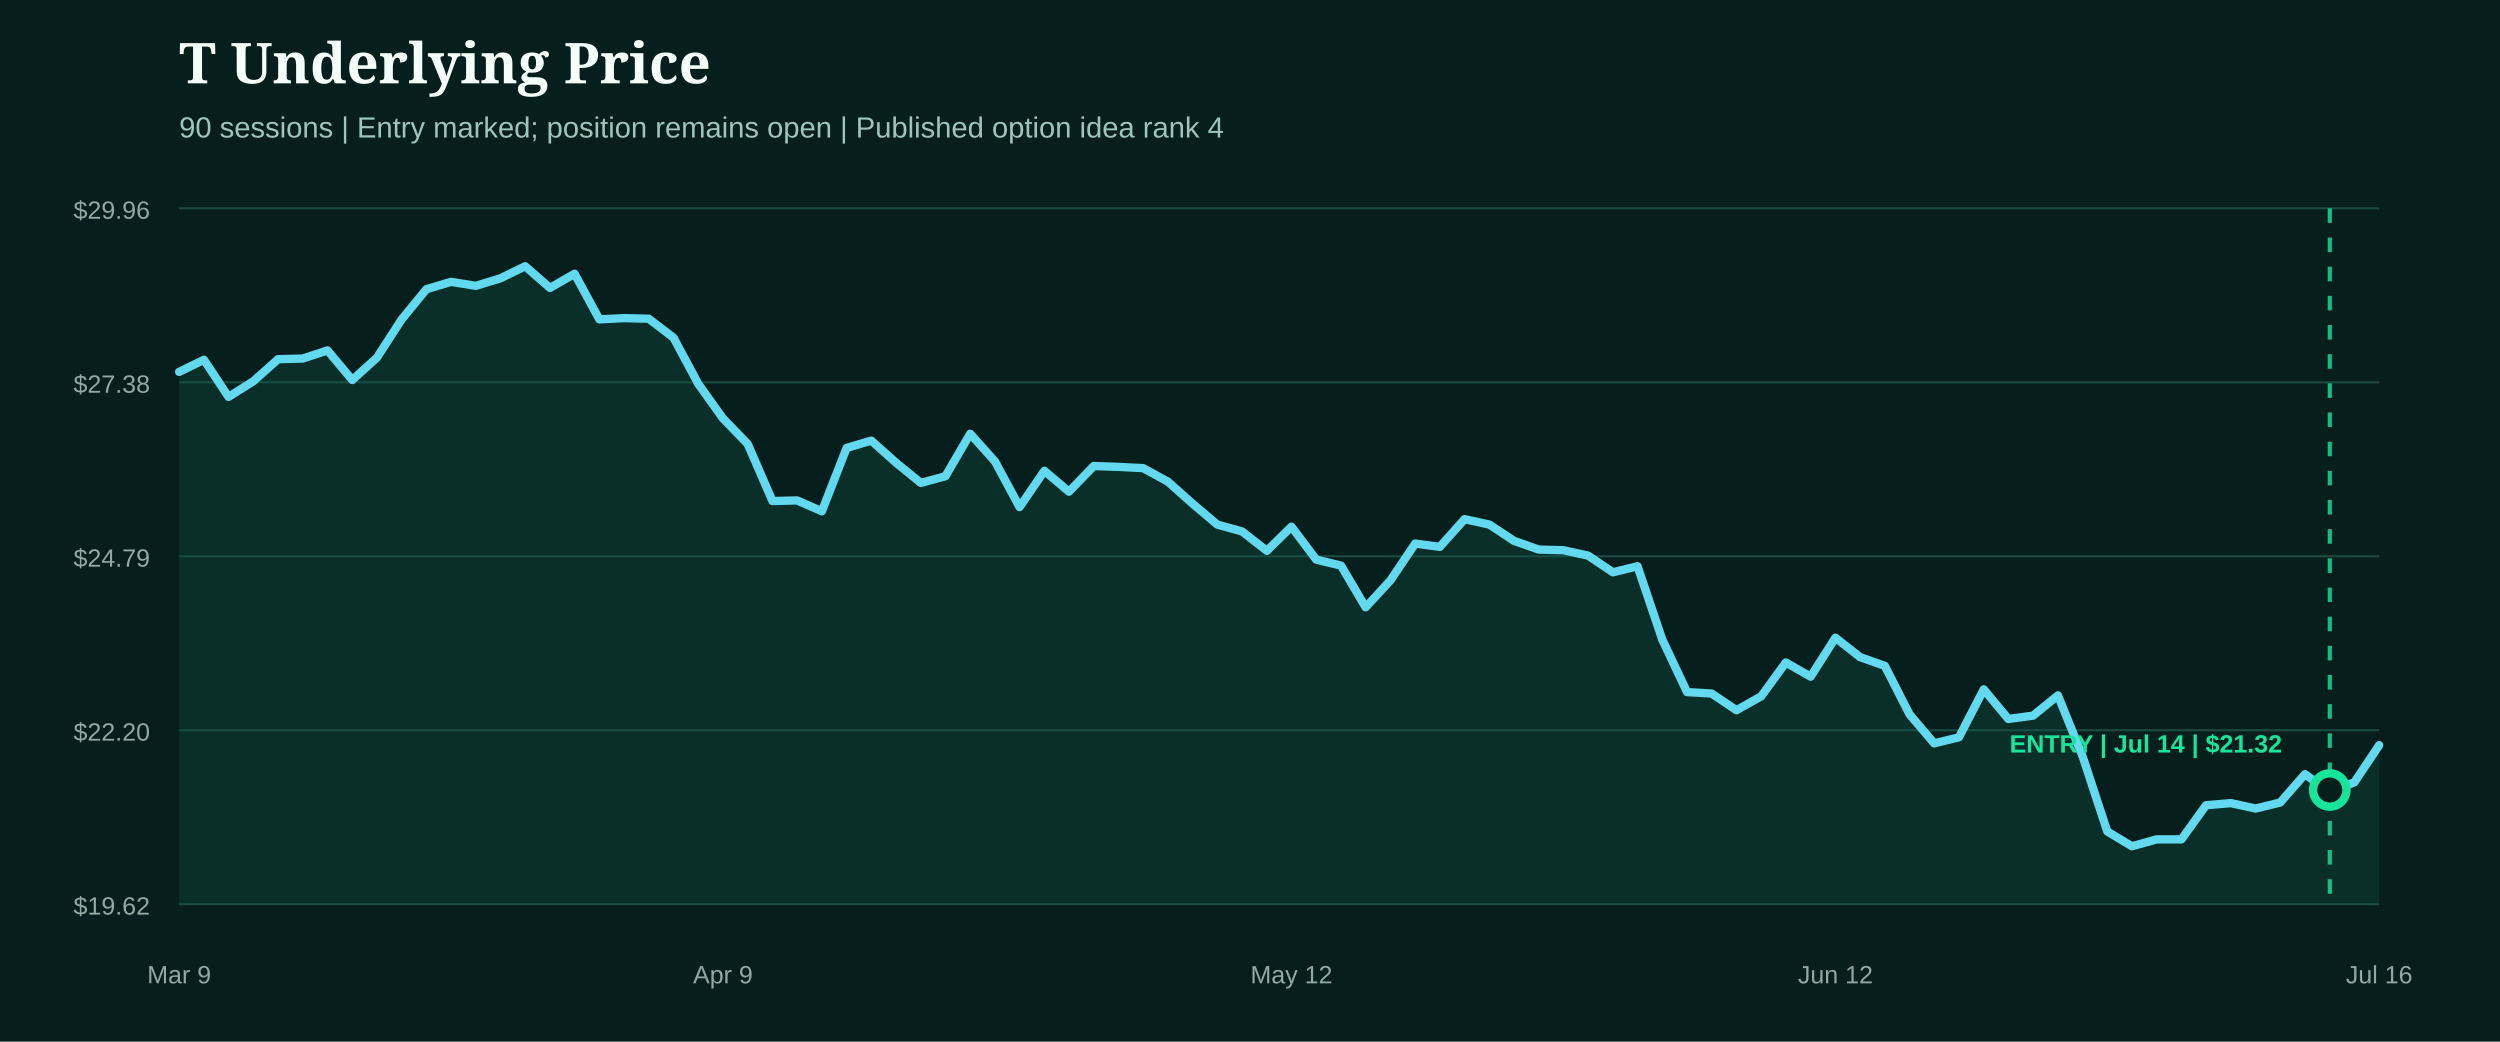
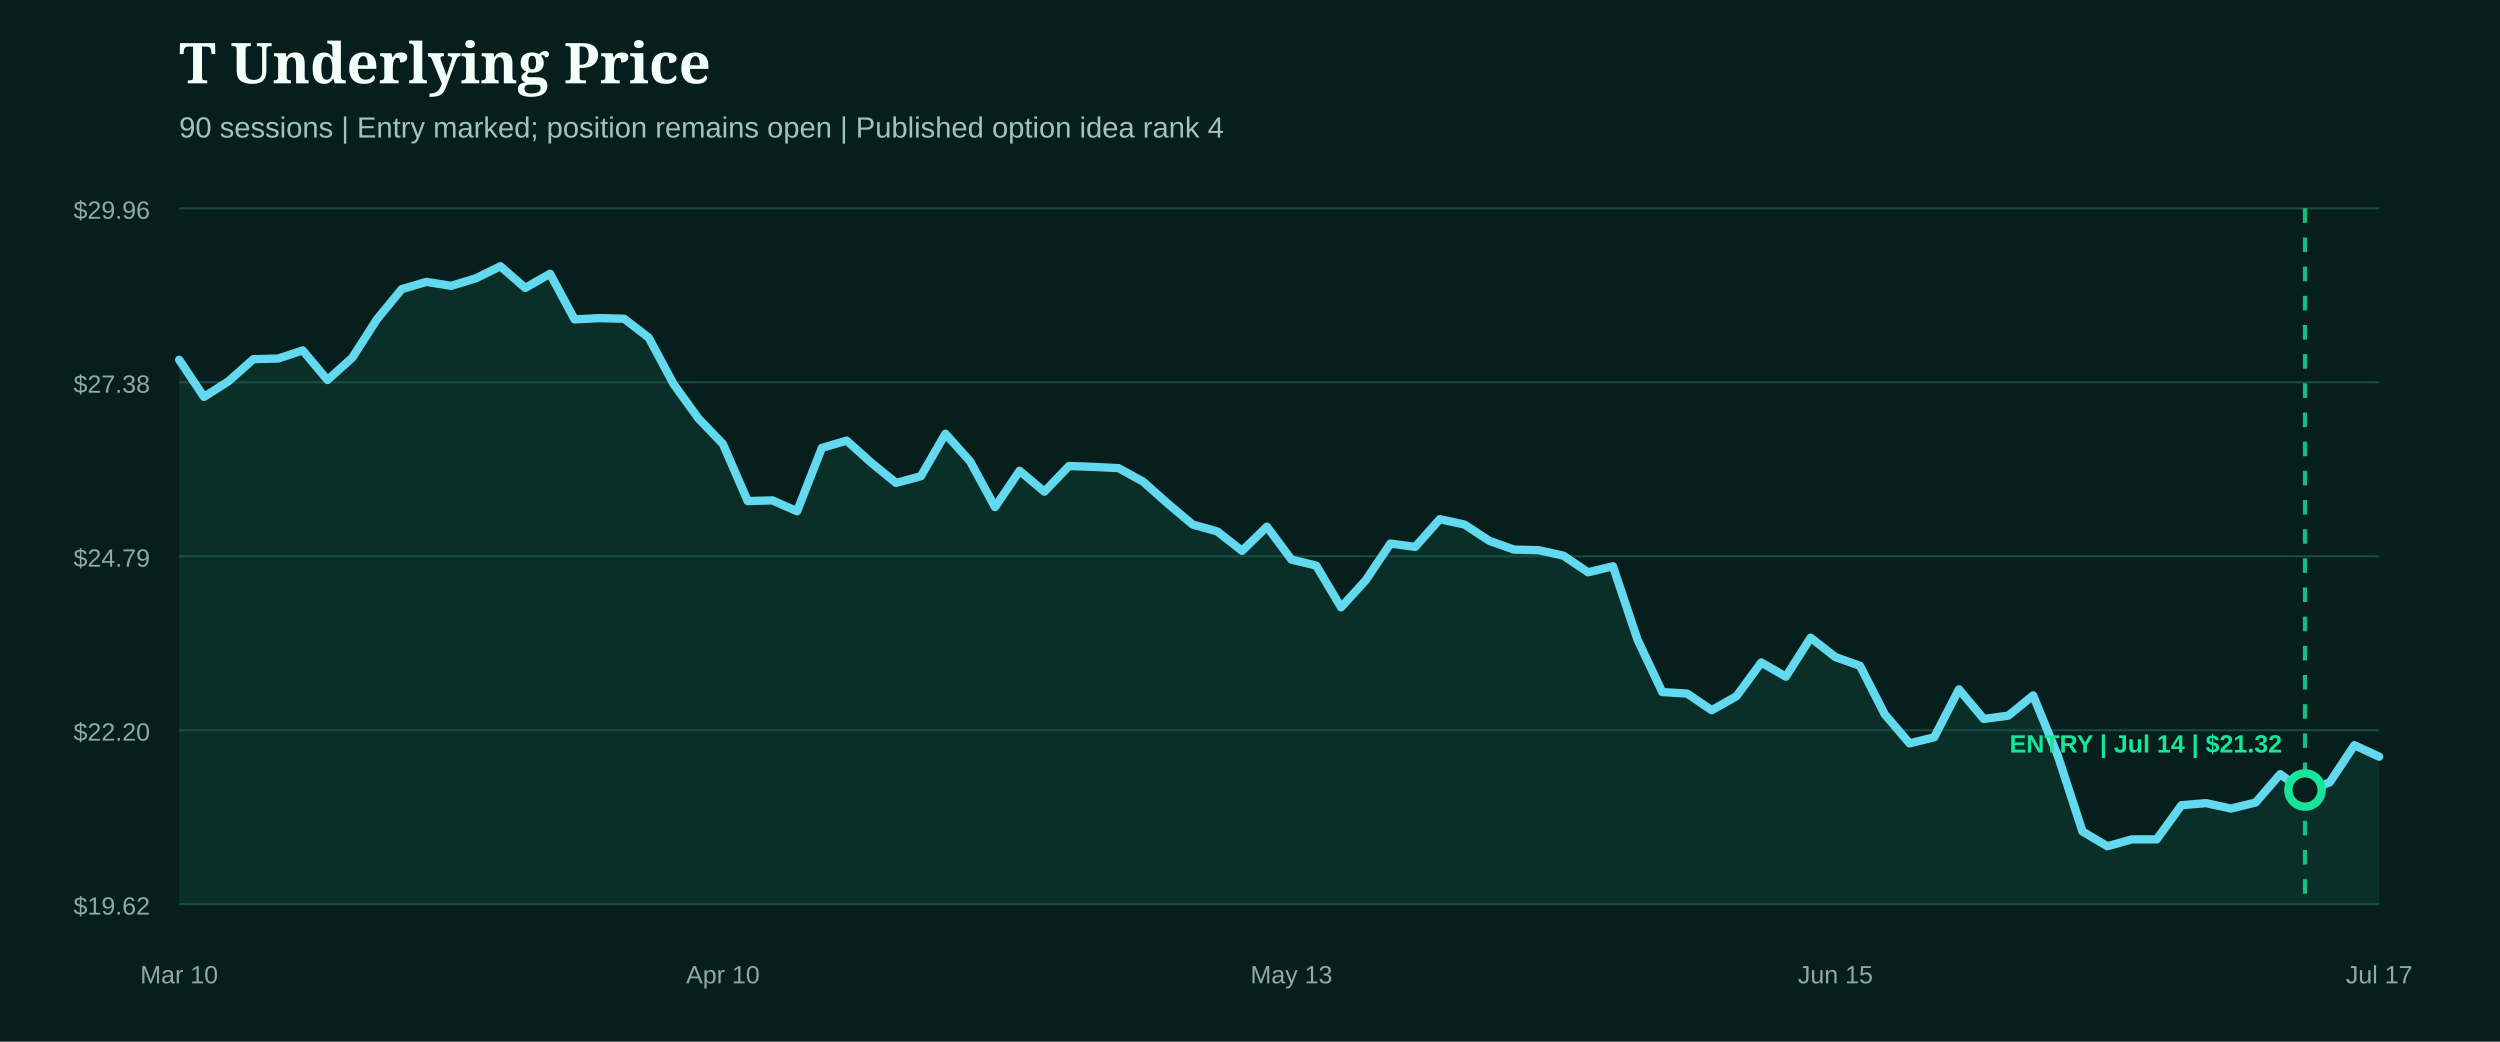
<svg xmlns="http://www.w3.org/2000/svg" width="1200" height="500" viewBox="0 0 1200 500" role="img" aria-label="T underlying price from entry">
  <rect width="1200" height="500" fill="#071f1c" />
  <style>.head{fill:#f4fff9;font:800 27px Georgia,serif}.sub{fill:#9fc4bb;font:14px Arial,sans-serif}.axis{fill:#8eaaa3;font:12px Arial,sans-serif}.marker{font:800 12px Arial,sans-serif}</style>
  <text x="86" y="40" class="head">T Underlying Price</text>
  <text x="86" y="66" class="sub">90 sessions | Entry marked; position remains open | Published option idea rank 4</text>
  <line x1="86" x2="1142" y1="100.0" y2="100.0" stroke="#1b4a42" stroke-width="1" />
  <text x="72" y="105.0" text-anchor="end" class="axis">$29.96</text>
  <line x1="86" x2="1142" y1="183.5" y2="183.5" stroke="#1b4a42" stroke-width="1" />
  <text x="72" y="188.5" text-anchor="end" class="axis">$27.38</text>
  <line x1="86" x2="1142" y1="267.0" y2="267.0" stroke="#1b4a42" stroke-width="1" />
  <text x="72" y="272.0" text-anchor="end" class="axis">$24.79</text>
  <line x1="86" x2="1142" y1="350.5" y2="350.5" stroke="#1b4a42" stroke-width="1" />
  <text x="72" y="355.5" text-anchor="end" class="axis">$22.20</text>
  <line x1="86" x2="1142" y1="434.0" y2="434.0" stroke="#1b4a42" stroke-width="1" />
  <text x="72" y="439.0" text-anchor="end" class="axis">$19.62</text>
-   <path d="M86.0,178.5 L97.9,172.7 L109.7,190.5 L121.6,183.0 L133.5,172.4 L145.3,172.1 L157.2,168.2 L169.1,182.4 L180.9,171.7 L192.8,153.3 L204.7,138.8 L216.5,135.3 L228.4,137.2 L240.2,133.6 L252.1,127.8 L264.0,138.2 L275.8,131.4 L287.7,153.3 L299.6,152.7 L311.4,153.0 L323.3,162.1 L335.2,184.3 L347.0,200.8 L358.9,213.1 L370.8,240.5 L382.6,240.2 L394.5,245.4 L406.4,215.0 L418.2,211.5 L430.1,222.1 L442.0,231.8 L453.8,228.6 L465.7,208.2 L477.6,221.5 L489.4,243.4 L501.3,226.0 L513.1,236.0 L525.0,223.7 L536.9,224.1 L548.7,224.7 L560.6,231.2 L572.5,241.8 L584.3,251.8 L596.2,255.1 L608.1,264.4 L619.9,252.8 L631.8,268.6 L643.7,271.5 L655.5,291.5 L667.4,278.6 L679.3,260.9 L691.1,262.5 L703.0,249.2 L714.9,251.8 L726.7,259.6 L738.6,263.8 L750.4,264.1 L762.3,266.7 L774.2,274.7 L786.0,271.8 L797.9,307.0 L809.8,332.2 L821.6,332.9 L833.5,340.9 L845.4,334.2 L857.2,318.0 L869.1,324.8 L881.0,306.1 L892.8,315.4 L904.7,319.6 L916.6,342.9 L928.4,356.8 L940.3,353.9 L952.2,330.9 L964.0,345.1 L975.9,343.5 L987.8,333.8 L999.6,362.9 L1011.5,399.1 L1023.3,406.2 L1035.2,402.9 L1047.1,402.9 L1058.9,386.5 L1070.8,385.5 L1082.7,388.1 L1094.5,385.2 L1106.4,371.6 L1118.3,380.3 L1130.1,375.5 L1142.0,357.7 L1142.0,434.0 L86.0,434.0 Z" fill="#0f5949" opacity="0.28" />
-   <path d="M86.0,178.5 L97.9,172.7 L109.7,190.5 L121.6,183.0 L133.5,172.4 L145.3,172.1 L157.2,168.2 L169.1,182.4 L180.9,171.7 L192.8,153.3 L204.7,138.8 L216.5,135.3 L228.4,137.2 L240.2,133.6 L252.1,127.8 L264.0,138.2 L275.8,131.4 L287.7,153.3 L299.6,152.7 L311.4,153.0 L323.3,162.1 L335.2,184.3 L347.0,200.8 L358.9,213.1 L370.8,240.5 L382.6,240.2 L394.5,245.4 L406.4,215.0 L418.2,211.5 L430.1,222.1 L442.0,231.8 L453.8,228.6 L465.7,208.2 L477.6,221.5 L489.4,243.4 L501.3,226.0 L513.1,236.0 L525.0,223.7 L536.9,224.1 L548.7,224.7 L560.6,231.2 L572.5,241.8 L584.3,251.8 L596.2,255.1 L608.1,264.4 L619.9,252.8 L631.8,268.6 L643.7,271.5 L655.5,291.5 L667.4,278.6 L679.3,260.9 L691.1,262.5 L703.0,249.2 L714.9,251.8 L726.7,259.6 L738.6,263.8 L750.4,264.1 L762.3,266.7 L774.2,274.7 L786.0,271.8 L797.9,307.0 L809.8,332.2 L821.6,332.9 L833.5,340.9 L845.4,334.2 L857.2,318.0 L869.1,324.8 L881.0,306.1 L892.8,315.4 L904.7,319.6 L916.6,342.9 L928.4,356.8 L940.3,353.9 L952.2,330.9 L964.0,345.1 L975.9,343.5 L987.8,333.8 L999.6,362.9 L1011.5,399.1 L1023.3,406.2 L1035.2,402.9 L1047.1,402.9 L1058.9,386.5 L1070.8,385.5 L1082.7,388.1 L1094.5,385.2 L1106.4,371.6 L1118.3,380.3 L1130.1,375.5 L1142.0,357.7" fill="none" stroke="#62d9ee" stroke-width="4" stroke-linecap="round" stroke-linejoin="round" />
+   <path d="M86.0,172.7 L97.9,190.5 L109.7,183.0 L121.6,172.4 L133.5,172.1 L145.3,168.2 L157.2,182.4 L169.1,171.7 L180.9,153.3 L192.8,138.8 L204.7,135.3 L216.5,137.2 L228.4,133.6 L240.2,127.8 L252.1,138.2 L264.0,131.4 L275.8,153.3 L287.7,152.7 L299.6,153.0 L311.4,162.1 L323.3,184.3 L335.2,200.8 L347.0,213.1 L358.9,240.5 L370.8,240.2 L382.6,245.4 L394.5,215.0 L406.4,211.5 L418.2,222.1 L430.1,231.8 L442.0,228.6 L453.8,208.2 L465.7,221.5 L477.6,243.4 L489.4,226.0 L501.3,236.0 L513.1,223.7 L525.0,224.1 L536.9,224.7 L548.7,231.2 L560.6,241.8 L572.5,251.8 L584.3,255.1 L596.2,264.4 L608.1,252.8 L619.9,268.6 L631.8,271.5 L643.7,291.5 L655.5,278.6 L667.4,260.9 L679.3,262.5 L691.1,249.2 L703.0,251.8 L714.9,259.6 L726.7,263.8 L738.6,264.1 L750.4,266.7 L762.3,274.7 L774.2,271.8 L786.0,307.0 L797.9,332.2 L809.8,332.9 L821.6,340.9 L833.5,334.2 L845.4,318.0 L857.2,324.8 L869.1,306.1 L881.0,315.4 L892.8,319.6 L904.7,342.9 L916.6,356.8 L928.4,353.9 L940.3,330.9 L952.2,345.1 L964.0,343.5 L975.9,333.8 L987.8,362.9 L999.6,399.1 L1011.5,406.2 L1023.3,402.9 L1035.2,402.9 L1047.1,386.5 L1058.9,385.5 L1070.8,388.1 L1082.7,385.2 L1094.5,371.6 L1106.4,380.3 L1118.3,375.5 L1130.1,357.7 L1142.0,363.2 L1142.0,434.0 L86.0,434.0 Z" fill="#0f5949" opacity="0.28" />
+   <path d="M86.0,172.7 L97.9,190.5 L109.7,183.0 L121.6,172.4 L133.5,172.1 L145.3,168.2 L157.2,182.4 L169.1,171.7 L180.9,153.3 L192.8,138.8 L204.7,135.3 L216.5,137.2 L228.4,133.6 L240.2,127.8 L252.1,138.2 L264.0,131.4 L275.8,153.3 L287.7,152.7 L299.6,153.0 L311.4,162.1 L323.3,184.3 L335.2,200.8 L347.0,213.1 L358.9,240.5 L370.8,240.2 L382.6,245.4 L394.5,215.0 L406.4,211.5 L418.2,222.1 L430.1,231.8 L442.0,228.6 L453.8,208.2 L465.7,221.5 L477.6,243.4 L489.4,226.0 L501.3,236.0 L513.1,223.7 L525.0,224.1 L536.9,224.7 L548.7,231.2 L560.6,241.8 L572.5,251.8 L584.3,255.1 L596.2,264.4 L608.1,252.8 L619.9,268.6 L631.8,271.5 L643.7,291.5 L655.5,278.6 L667.4,260.9 L679.3,262.5 L691.1,249.2 L703.0,251.8 L714.9,259.6 L726.7,263.8 L738.6,264.1 L750.4,266.7 L762.3,274.7 L774.2,271.8 L786.0,307.0 L797.9,332.2 L809.8,332.9 L821.6,340.9 L833.5,334.2 L845.4,318.0 L857.2,324.8 L869.1,306.1 L881.0,315.4 L892.8,319.6 L904.7,342.9 L916.6,356.8 L928.4,353.9 L940.3,330.9 L952.2,345.1 L964.0,343.5 L975.9,333.8 L987.8,362.9 L999.6,399.1 L1011.5,406.2 L1023.3,402.9 L1035.2,402.9 L1047.1,386.5 L1058.9,385.5 L1070.8,388.1 L1082.7,385.2 L1094.5,371.6 L1106.4,380.3 L1118.3,375.5 L1130.1,357.7 L1142.0,363.2" fill="none" stroke="#62d9ee" stroke-width="4" stroke-linecap="round" stroke-linejoin="round" />
  <g>
-     <line x1="1118.3" x2="1118.3" y1="100" y2="434" stroke="#18e59c" stroke-width="2" stroke-dasharray="7 7" opacity="0.8" />
-     <circle cx="1118.3" cy="379.2" r="8" fill="#071f1c" stroke="#18e59c" stroke-width="4" />
+     <line x1="1106.4" x2="1106.4" y1="100" y2="434" stroke="#18e59c" stroke-width="2" stroke-dasharray="7 7" opacity="0.8" />
+     <circle cx="1106.4" cy="379.2" r="8" fill="#071f1c" stroke="#18e59c" stroke-width="4" />
    <text x="1030.0" y="361.2" text-anchor="middle" class="marker" fill="#18e59c">ENTRY | Jul 14 | $21.32</text>
  </g>
-   <text x="86.0" y="472" text-anchor="middle" class="axis">Mar 9</text>
-   <text x="347.0" y="472" text-anchor="middle" class="axis">Apr 9</text>
-   <text x="619.9" y="472" text-anchor="middle" class="axis">May 12</text>
-   <text x="881.0" y="472" text-anchor="middle" class="axis">Jun 12</text>
-   <text x="1142.0" y="472" text-anchor="middle" class="axis">Jul 16</text>
+   <text x="86.0" y="472" text-anchor="middle" class="axis">Mar 10</text>
+   <text x="347.0" y="472" text-anchor="middle" class="axis">Apr 10</text>
+   <text x="619.9" y="472" text-anchor="middle" class="axis">May 13</text>
+   <text x="881.0" y="472" text-anchor="middle" class="axis">Jun 15</text>
+   <text x="1142.0" y="472" text-anchor="middle" class="axis">Jul 17</text>
</svg>
